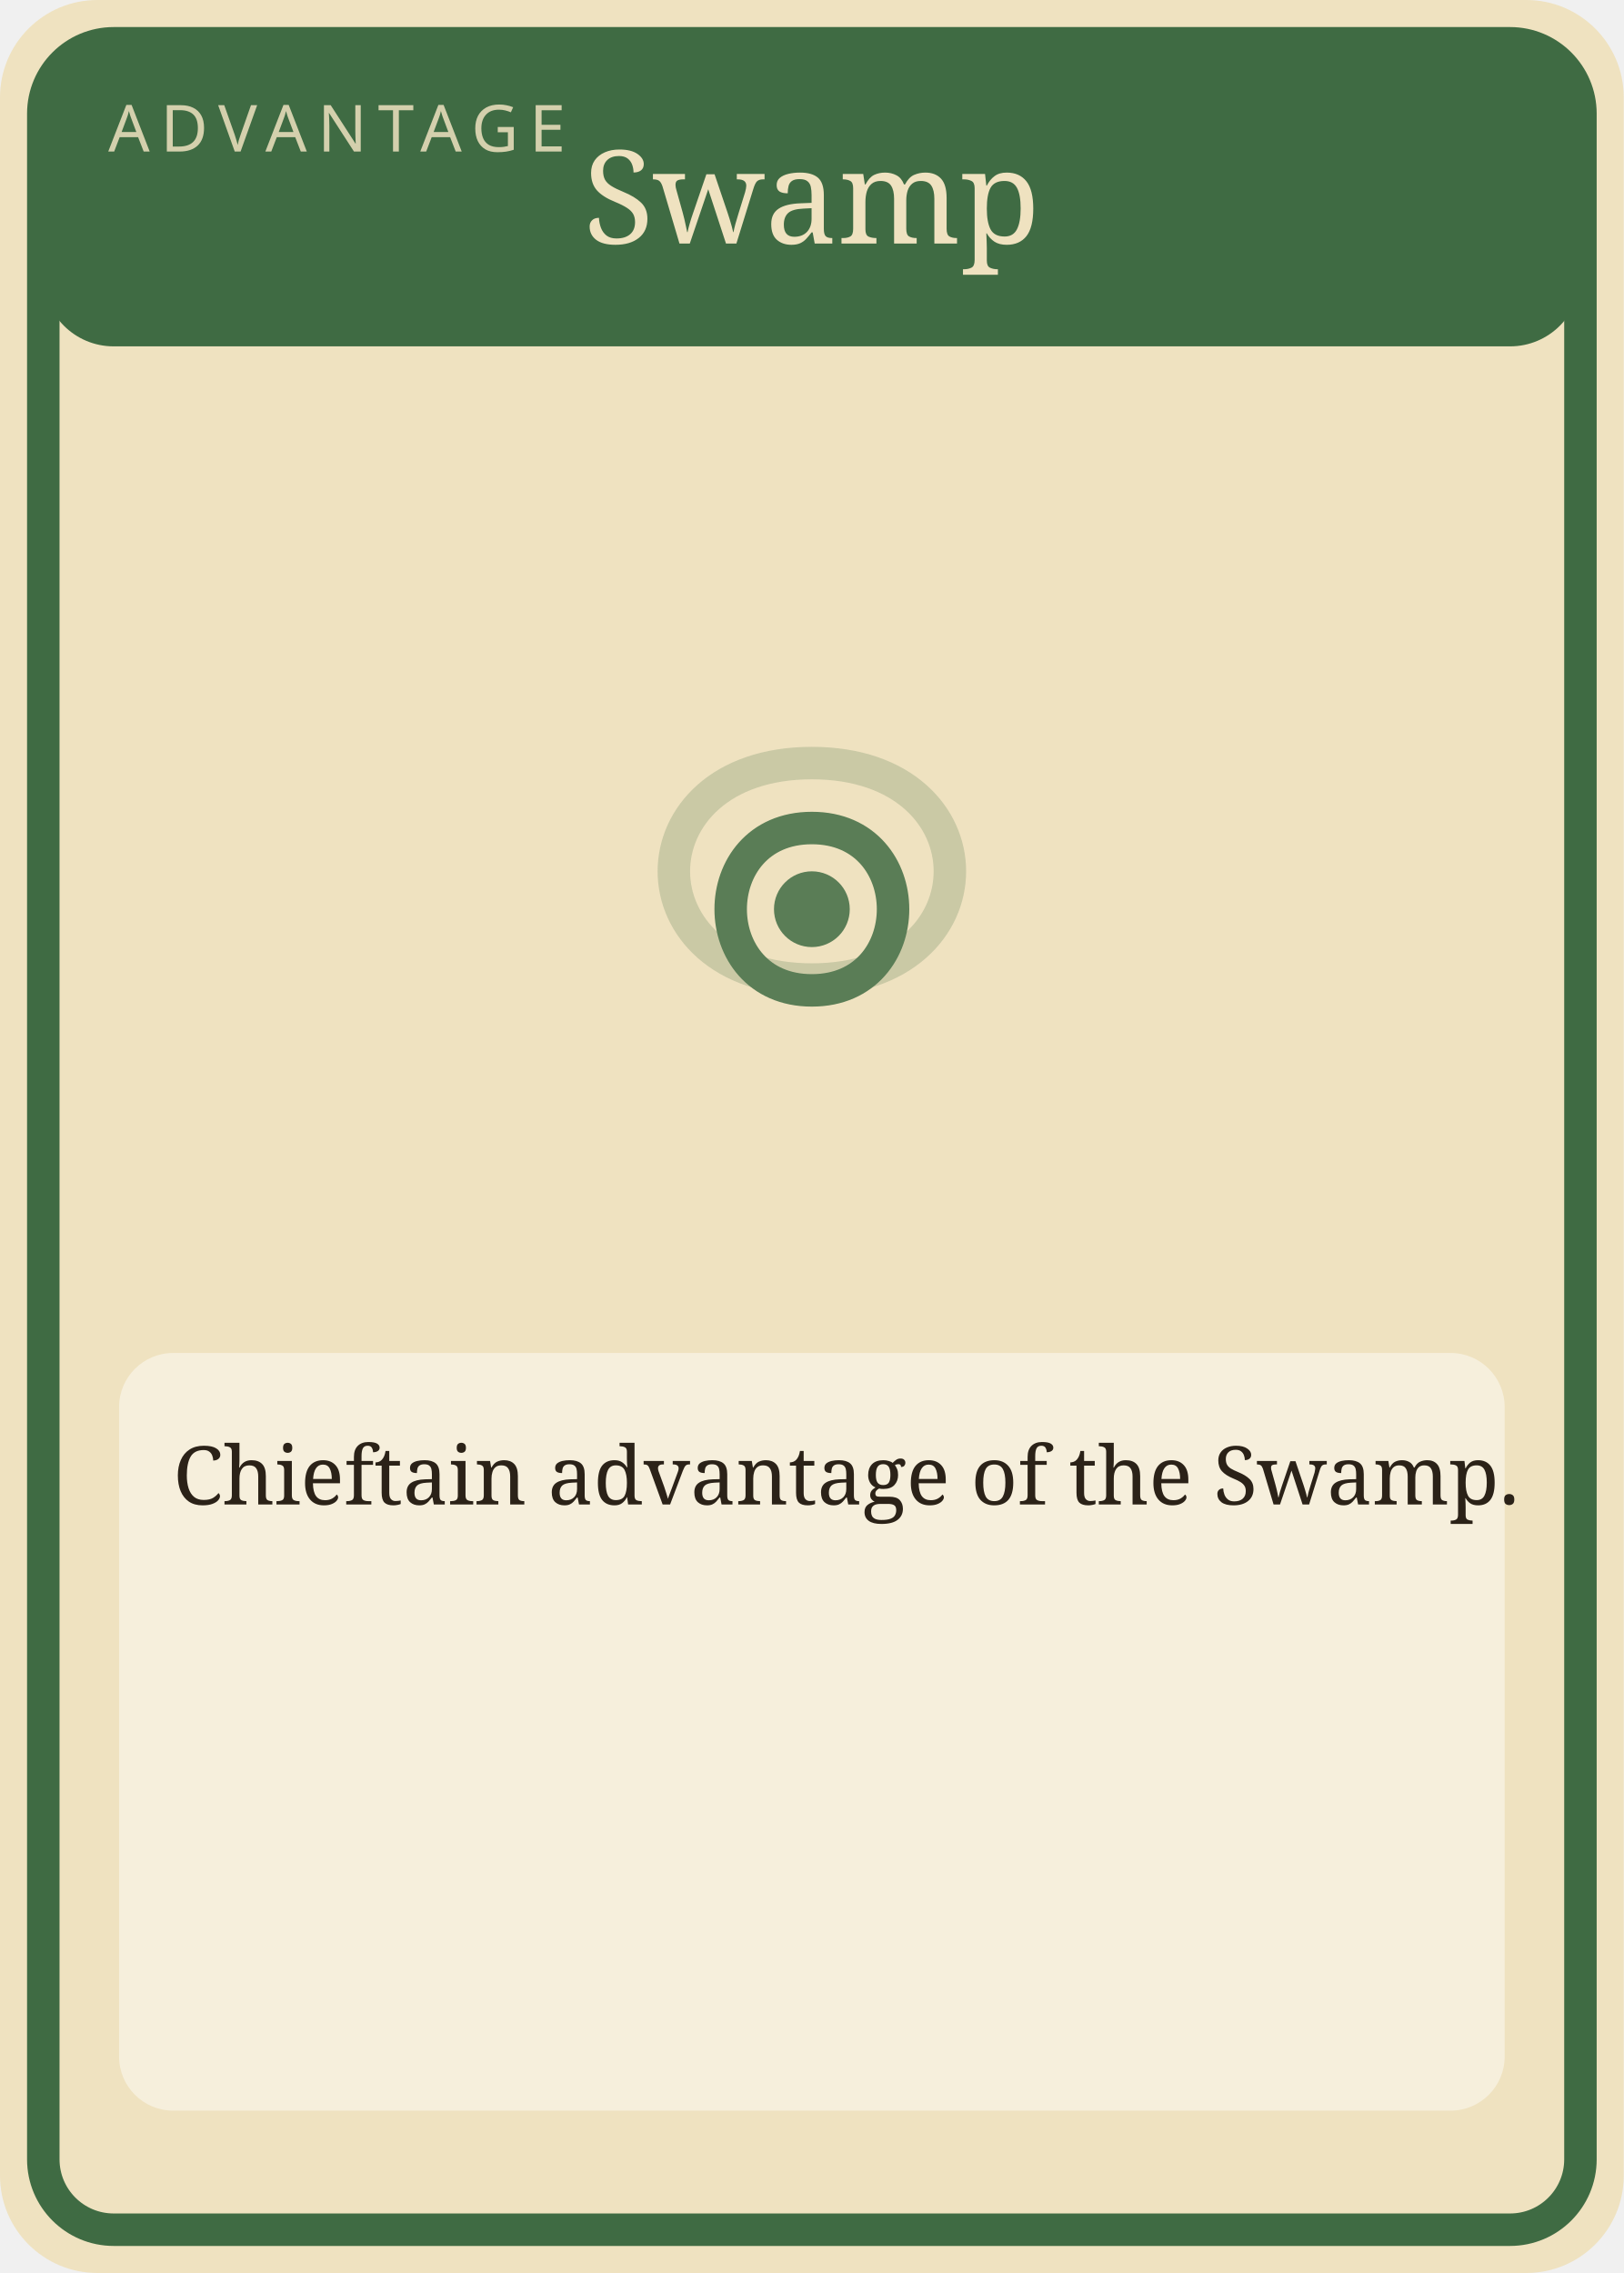
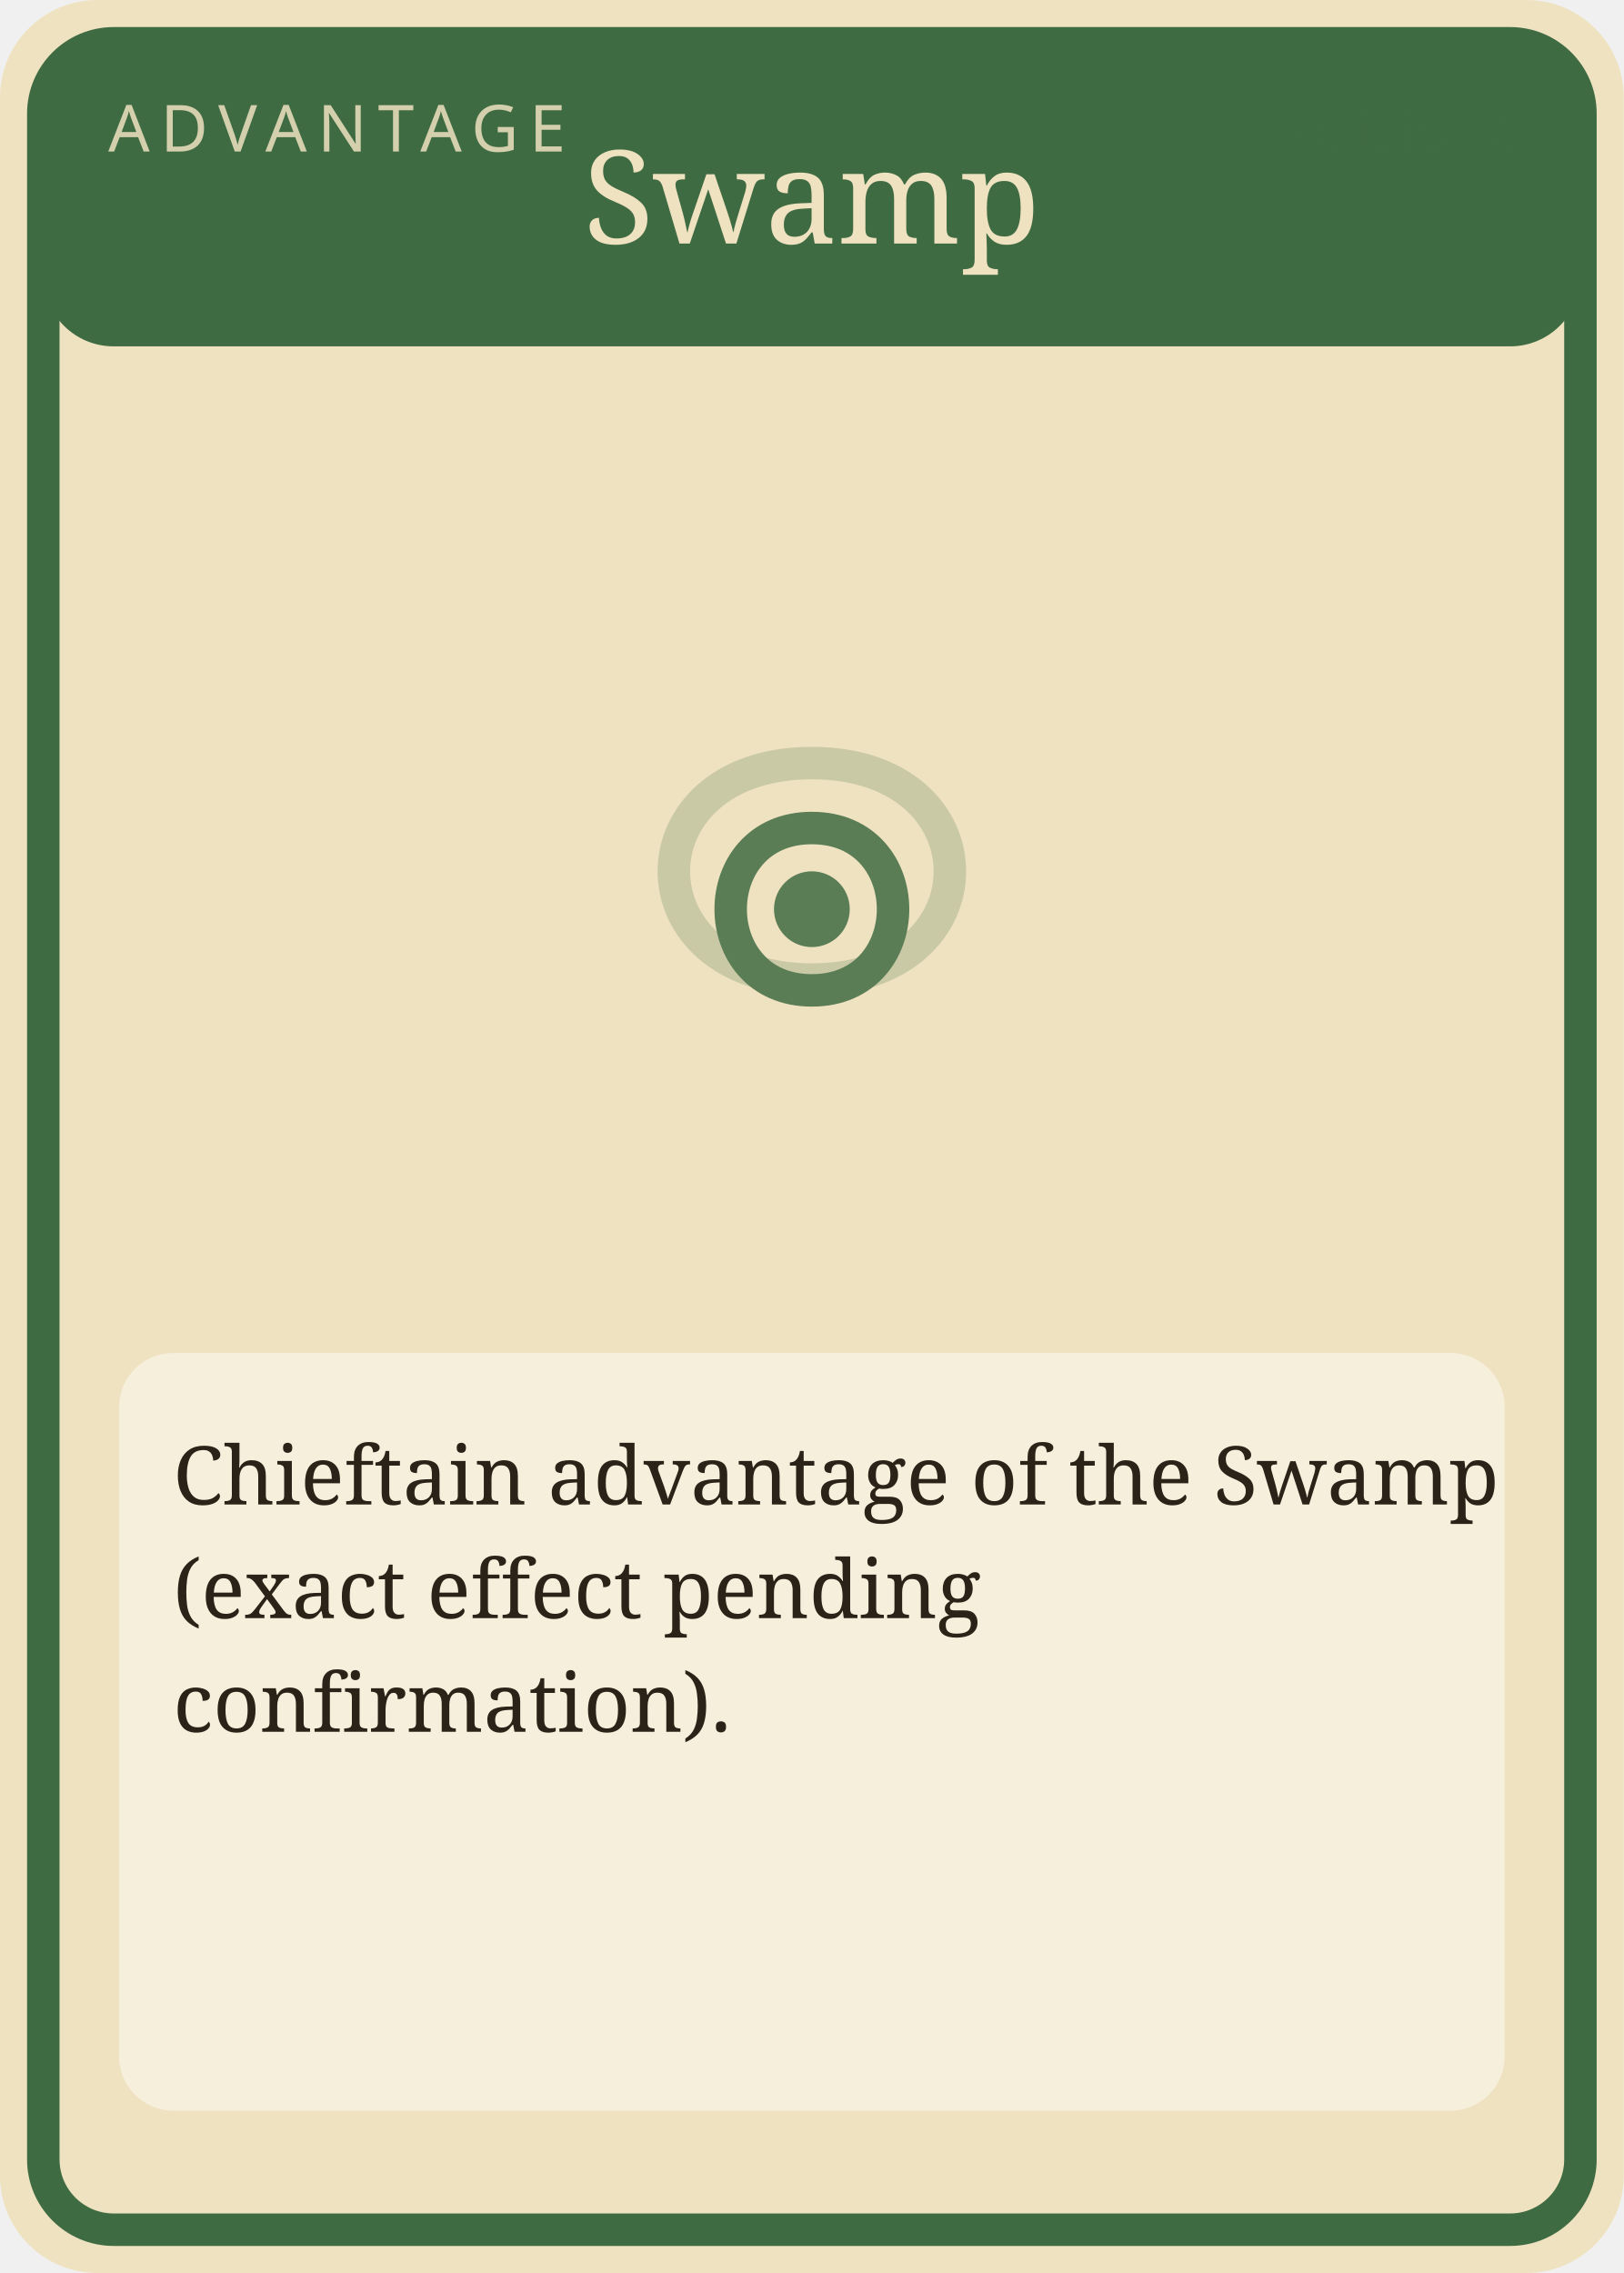
<svg xmlns="http://www.w3.org/2000/svg" width="300" height="420" viewBox="0 0 300 420">
  <rect width="300" height="420" rx="18" fill="#efe2c0" />
  <rect x="8" y="8" width="284" height="404" rx="13" fill="none" stroke="#3f6b43" stroke-width="6" />
  <rect x="8" y="8" width="284" height="56" rx="13" fill="#3f6b43" />
  <text x="150" y="45" text-anchor="middle" font-family="Georgia, serif" font-size="24" fill="#efe2c0">Swamp</text>
  <text x="20" y="28" font-family="sans-serif" font-size="12" letter-spacing="2" fill="#efe2c0" opacity="0.85">ADVANTAGE</text>
+   <text x="284" y="28" text-anchor="end" font-family="sans-serif" font-size="11" fill="#3f6b43" opacity="0.8">provisional</text>
  <g transform="translate(150 175)" fill="none" stroke="#3f6b43" stroke-width="6" stroke-linecap="round" opacity="0.85">
    <path d="M0 -34 C34 -34 34 6 0 6 C-34 6 -34 -34 0 -34" opacity="0.25" />
    <path d="M0 -22 C20 -22 20 8 0 8 C-20 8 -20 -22 0 -22" />
    <circle cx="0" cy="-7" r="4" fill="#3f6b43" />
  </g>
  <rect x="22" y="250" width="256" height="140" rx="10" fill="#ffffff" opacity="0.45" />
  <text x="32" y="278" font-family="Georgia, serif" font-size="15" fill="#2b2218">
-     <tspan x="32" y="278">Chieftain advantage of the Swamp.</tspan>
+     <tspan x="32" y="278">Chieftain advantage of the Swamp</tspan>
+     <tspan x="32" y="299">(exact effect pending</tspan>
+     <tspan x="32" y="320">confirmation).</tspan>
  </text>
</svg>
